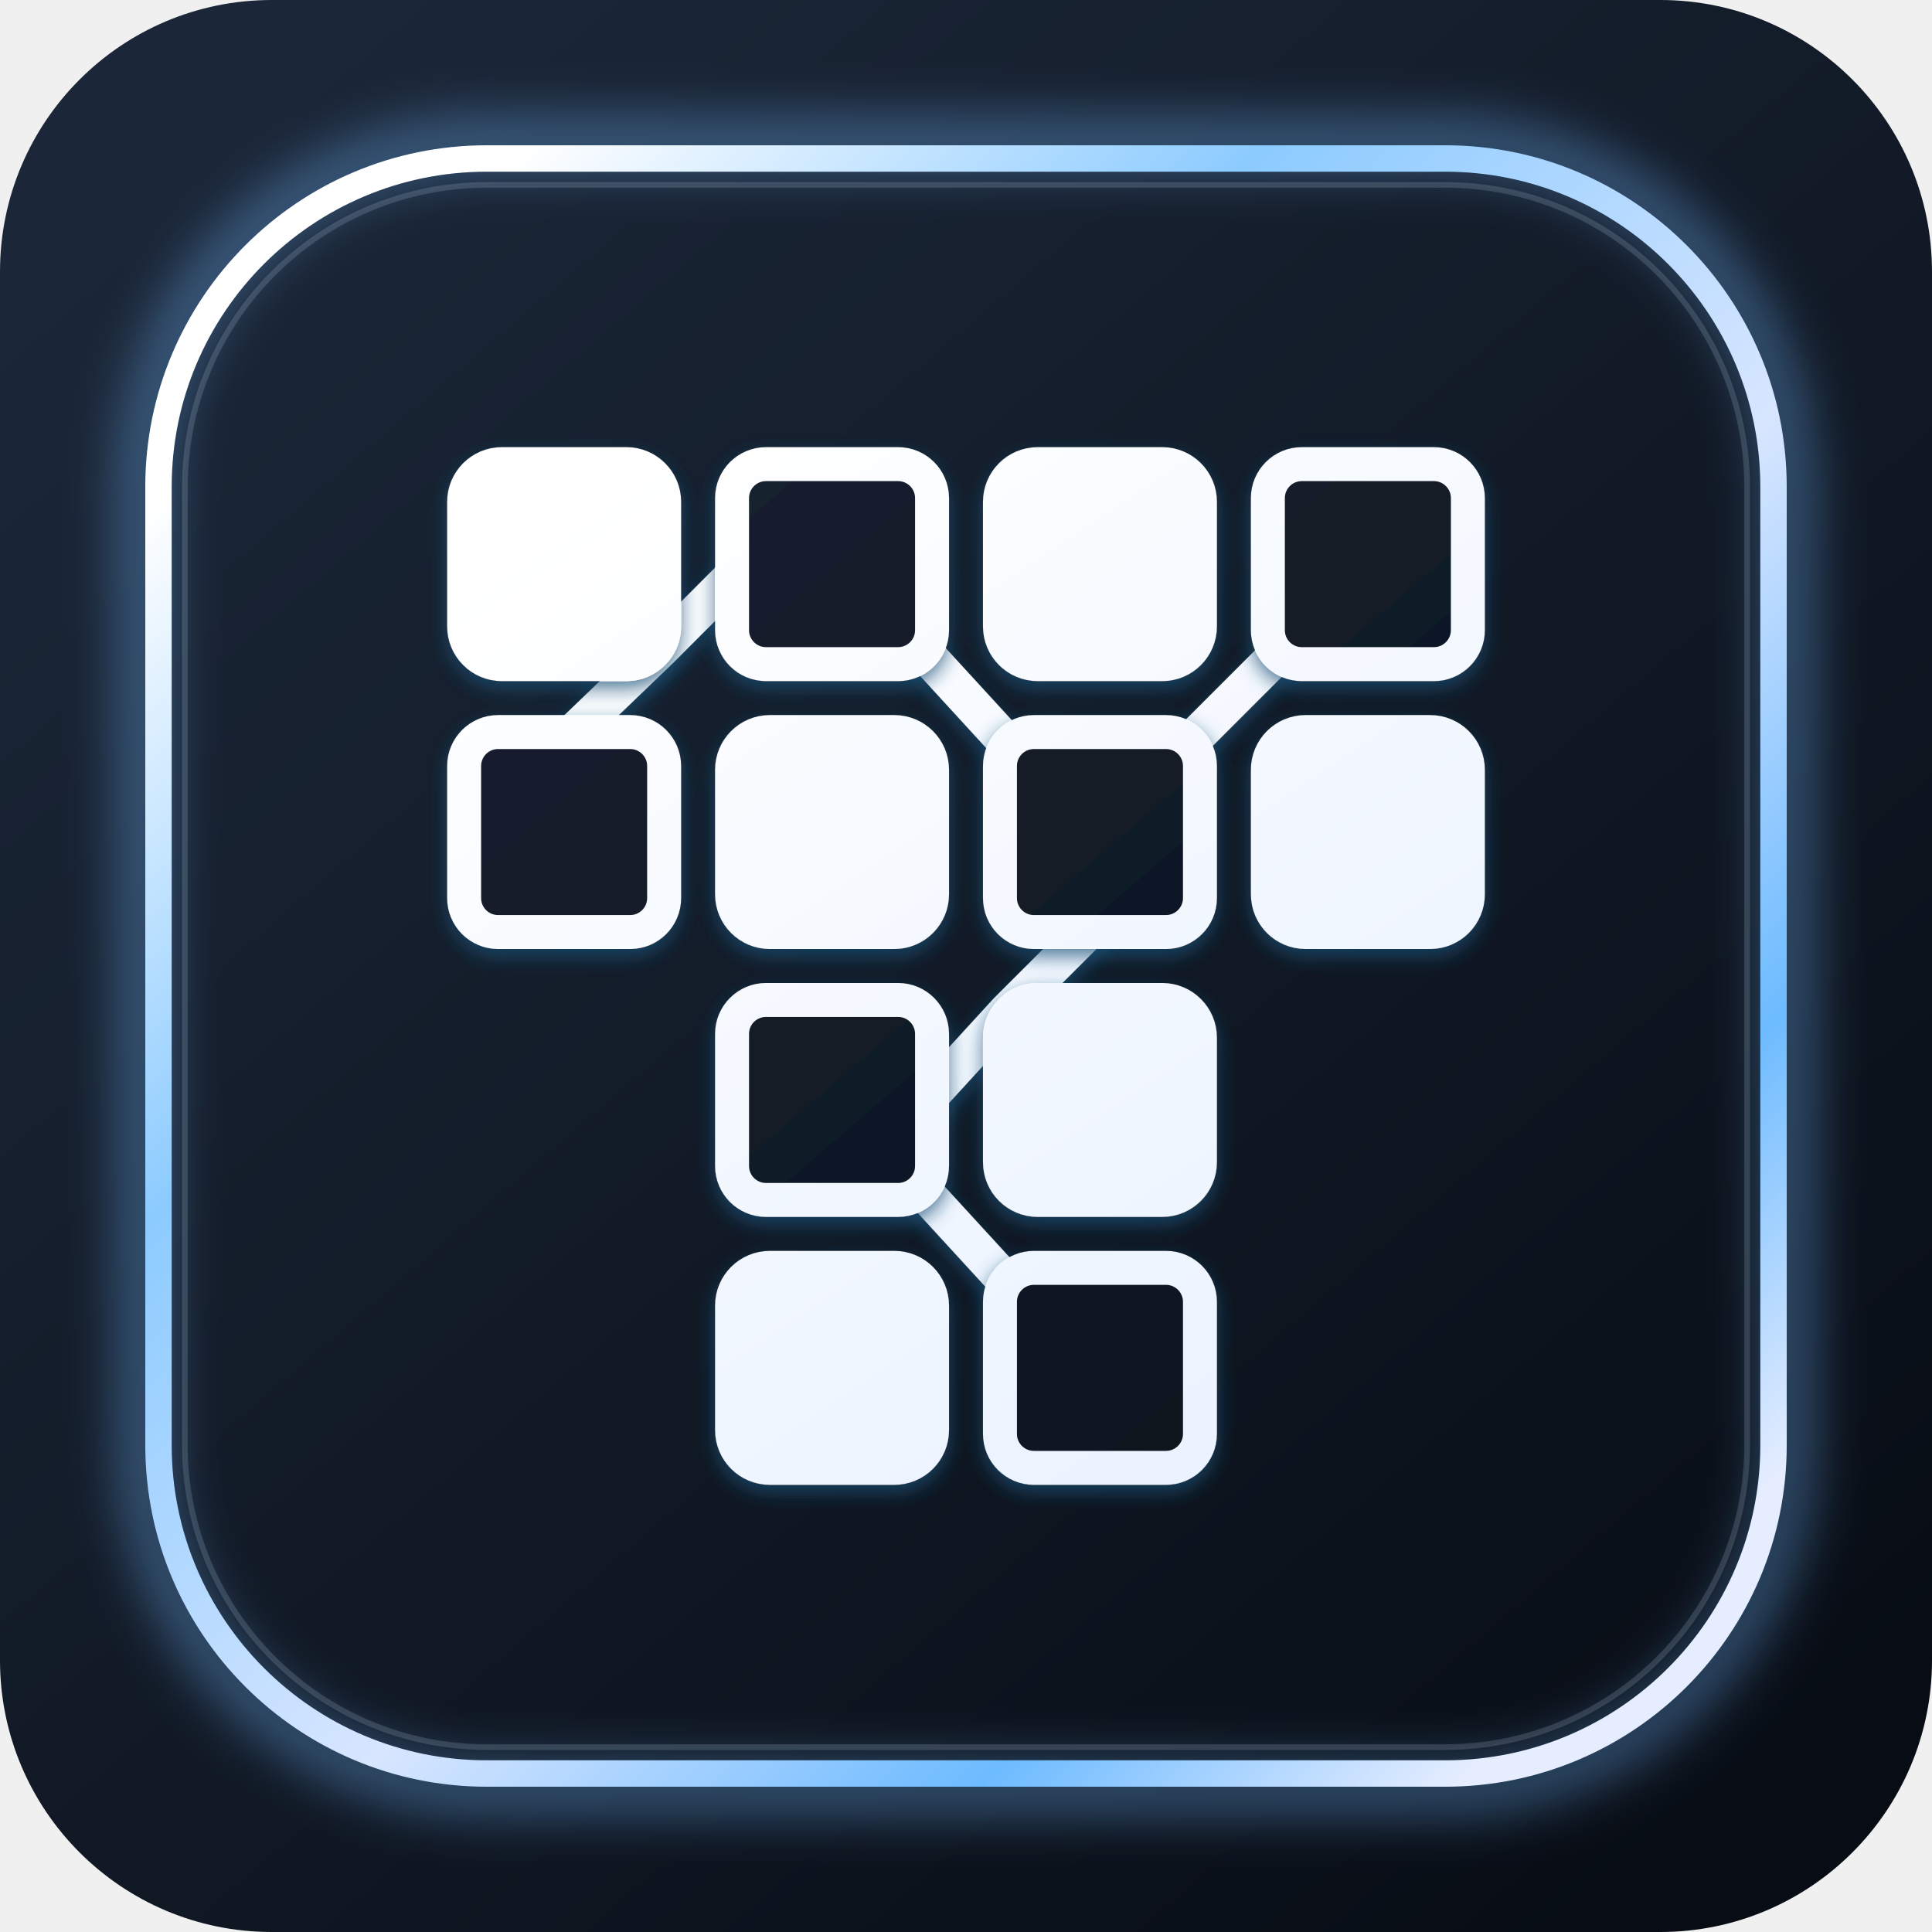
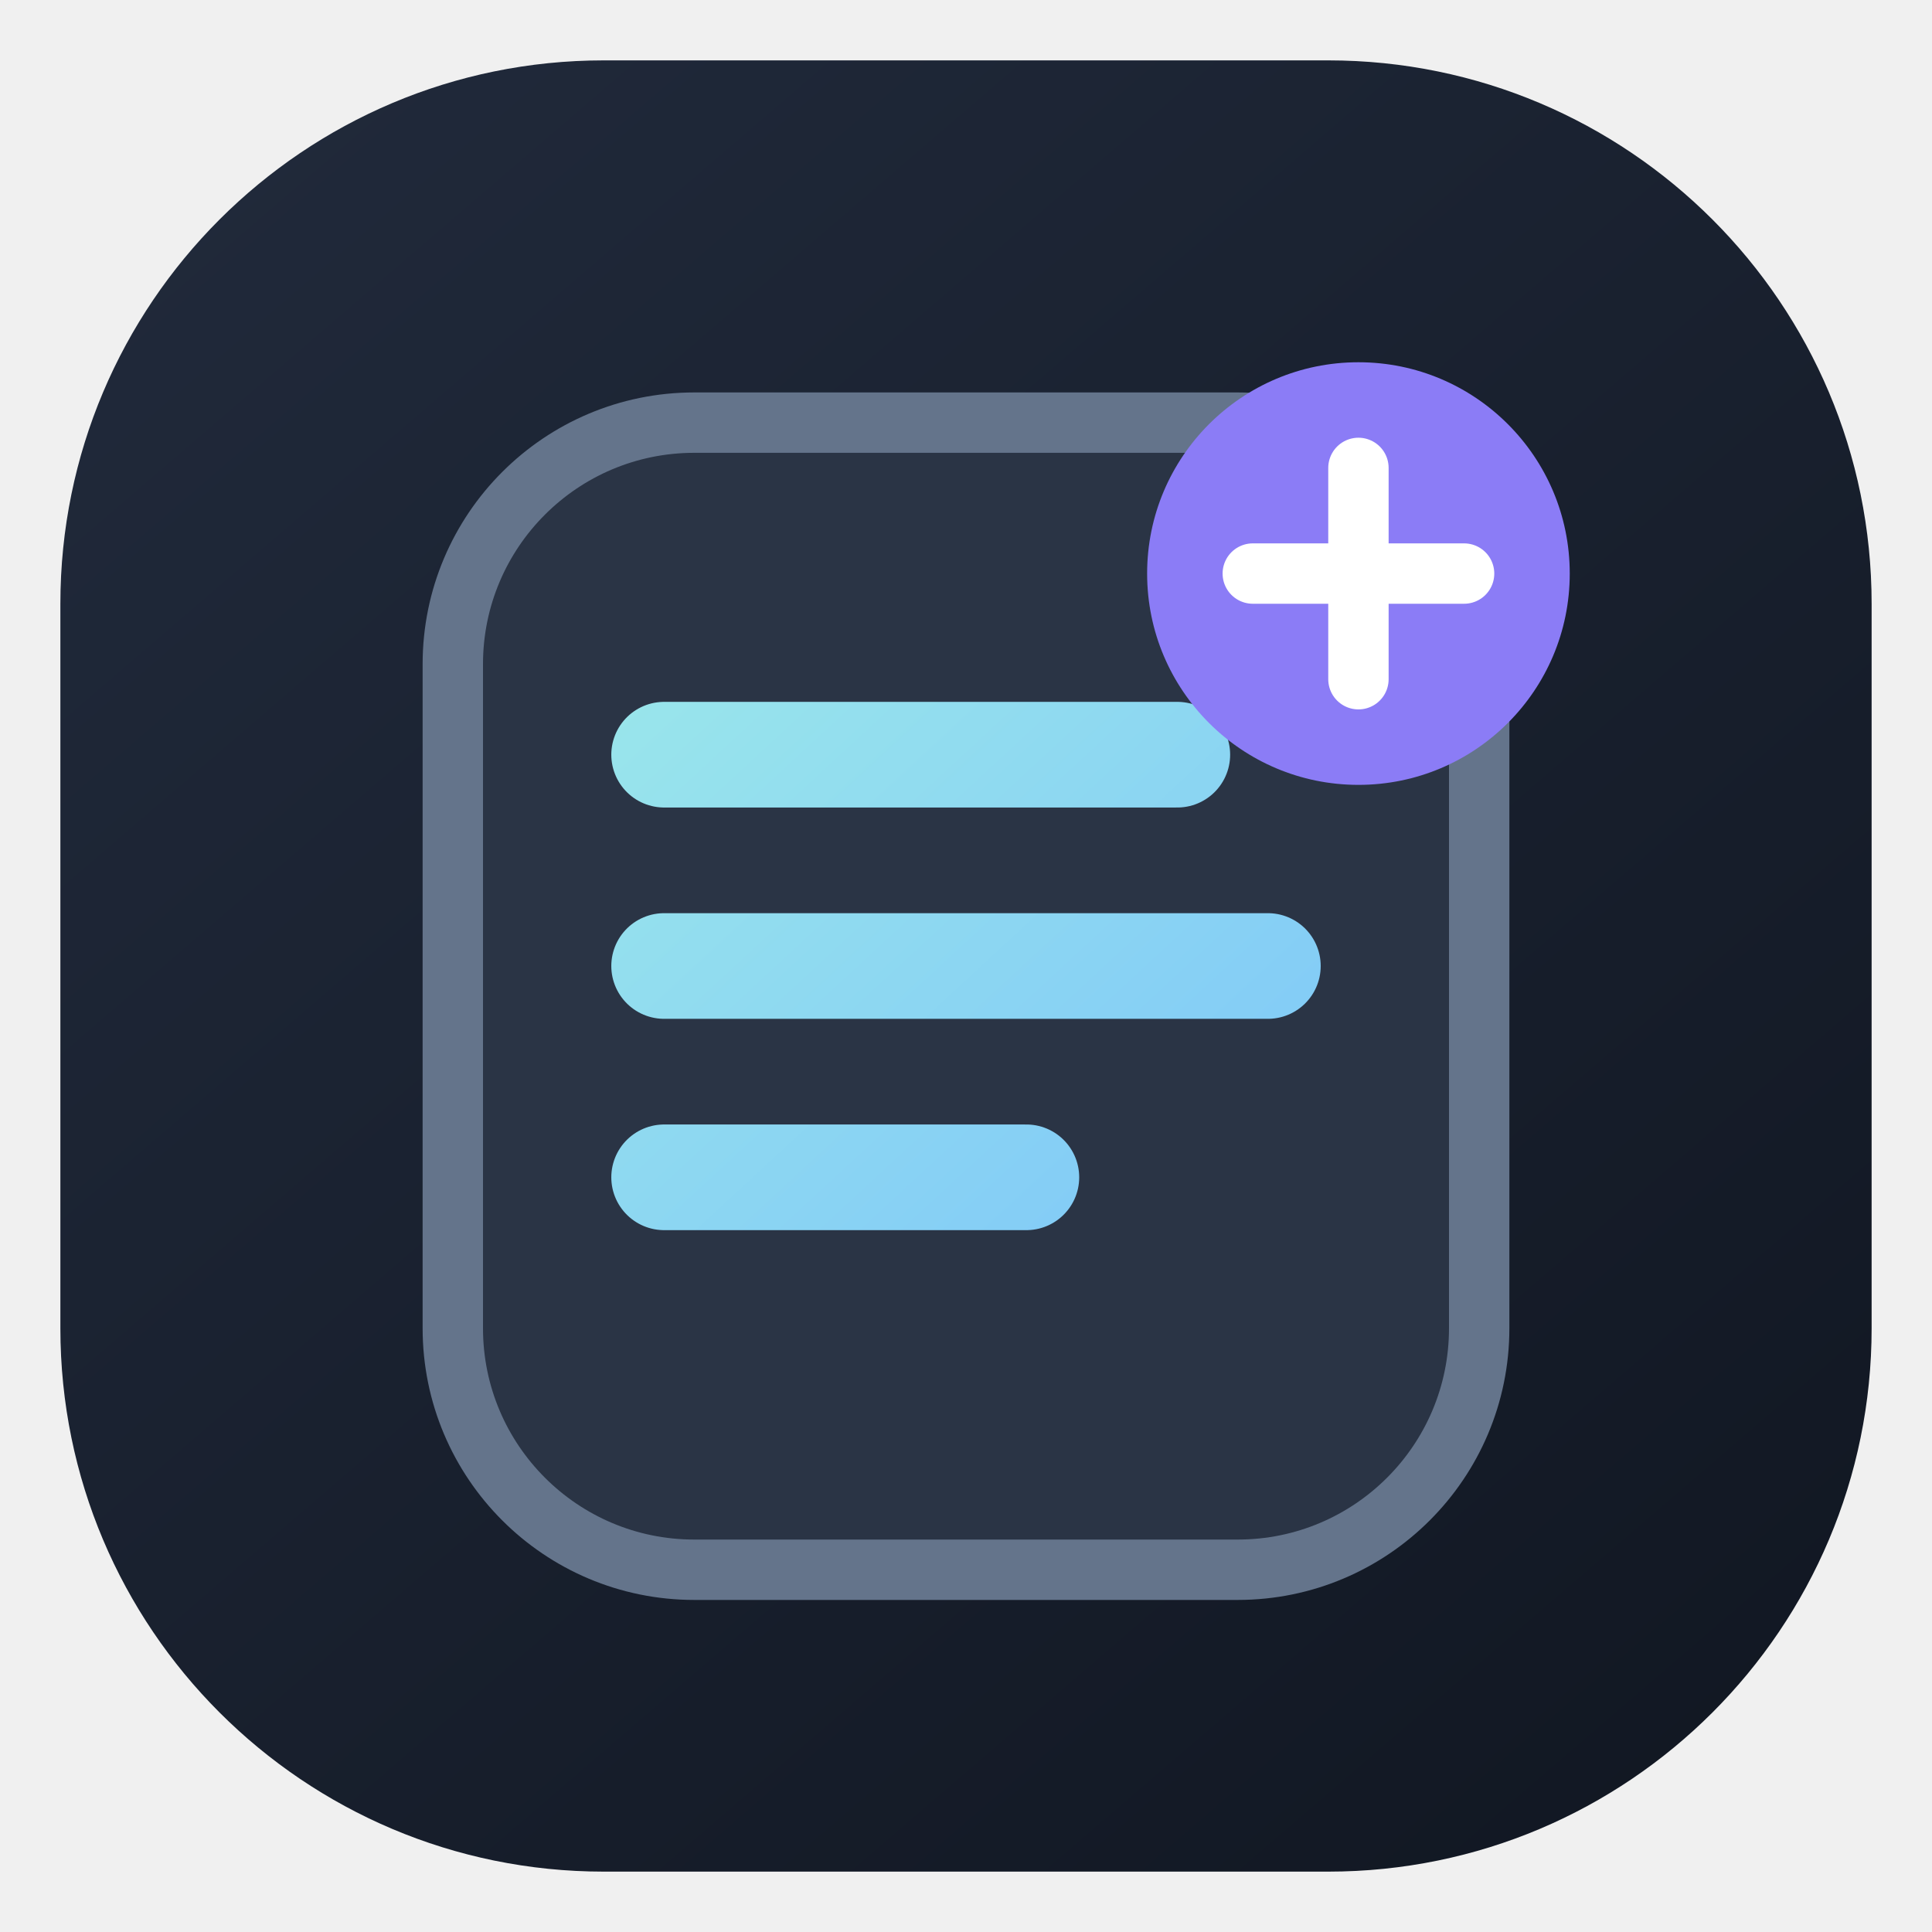
- <svg xmlns="http://www.w3.org/2000/svg" width="512" height="512" viewBox="0 0 512 512" fill="none">
+ <svg xmlns="http://www.w3.org/2000/svg" viewBox="0 0 64 64" fill="none">
  <defs>
-     <linearGradient id="bg" x1="55" y1="30" x2="450" y2="490" gradientUnits="userSpaceOnUse">
-       <stop stop-color="#1B2738" />
-       <stop offset="1" stop-color="#080D15" />
+     <linearGradient id="bg" x1="8" y1="5" x2="57" y2="62" gradientUnits="userSpaceOnUse">
+       <stop stop-color="#20293A" />
+       <stop offset="1" stop-color="#111722" />
    </linearGradient>
-     <linearGradient id="frame" x1="95" y1="82" x2="430" y2="430" gradientUnits="userSpaceOnUse">
-       <stop stop-color="#FFFFFF" />
-       <stop offset=".28" stop-color="#8CCBFF" />
-       <stop offset=".58" stop-color="#D8E6FF" />
-       <stop offset=".82" stop-color="#6DBBFF" />
-       <stop offset="1" stop-color="#E5EDFF" />
+     <linearGradient id="card" x1="14" y1="12" x2="51" y2="52" gradientUnits="userSpaceOnUse">
+       <stop stop-color="#A5F3E5" />
+       <stop offset="1" stop-color="#72B8FF" />
    </linearGradient>
-     <linearGradient id="node" x1="170" y1="120" x2="350" y2="390" gradientUnits="userSpaceOnUse">
-       <stop stop-color="#FFFFFF" />
-       <stop offset="1" stop-color="#E9F2FF" />
-     </linearGradient>
-     <filter id="glow" x="-30%" y="-30%" width="160%" height="160%">
-       <feGaussianBlur stdDeviation="7" />
-     </filter>
-     <filter id="shadow" x="-20%" y="-20%" width="140%" height="140%">
-       <feGaussianBlur in="SourceAlpha" stdDeviation="2.5" result="blur" />
-       <feOffset dy="2" result="offset" />
-       <feComposite in="offset" in2="SourceAlpha" operator="out" result="shadow" />
-       <feColorMatrix in="shadow" type="matrix" values="0 0 0 0 0.01 0 0 0 0 0.08 0 0 0 0 0.18 0 0 0 .75 0" />
-       <feBlend in="SourceGraphic" />
-     </filter>
  </defs>
-   <rect width="512" height="512" rx="72" fill="url(#bg)" />
-   <rect x="38" y="38" width="436" height="436" rx="91" stroke="#73B9FF" stroke-width="12" opacity=".45" filter="url(#glow)" />
-   <rect x="42" y="42" width="428" height="428" rx="87" stroke="url(#frame)" stroke-width="7" />
-   <rect x="49" y="49" width="414" height="414" rx="80" stroke="#D9E9FF" stroke-opacity=".16" stroke-width="1.5" />
-   <g stroke="url(#node)" stroke-width="10" stroke-linecap="round" stroke-linejoin="round" filter="url(#shadow)">
-     <path d="M198 149 L175 172 L149 197" />
-     <path d="M221 149 L245 173 L267 197" />
-     <path d="M290 197 L315 197 L340 172" />
-     <path d="M290 245 L267 268 L245 292" />
-     <path d="M245 316 L267 340" />
-     <path d="M221 340 L221 365" />
-   </g>
-   <g stroke="url(#node)" stroke-width="9" stroke-linejoin="round" filter="url(#shadow)">
-     <rect x="123" y="123" width="53" height="53" rx="10" fill="url(#node)" stroke="url(#node)" />
-     <rect x="194" y="123" width="53" height="53" rx="9" fill="url(#bg)" />
-     <rect x="265" y="123" width="53" height="53" rx="10" fill="url(#node)" stroke="url(#node)" />
-     <rect x="336" y="123" width="53" height="53" rx="9" fill="url(#bg)" />
-     <rect x="123" y="194" width="53" height="53" rx="9" fill="url(#bg)" />
-     <rect x="194" y="194" width="53" height="53" rx="10" fill="url(#node)" stroke="url(#node)" />
-     <rect x="265" y="194" width="53" height="53" rx="9" fill="url(#bg)" />
-     <rect x="336" y="194" width="53" height="53" rx="10" fill="url(#node)" stroke="url(#node)" />
-     <rect x="194" y="265" width="53" height="53" rx="9" fill="url(#bg)" />
-     <rect x="265" y="265" width="53" height="53" rx="10" fill="url(#node)" stroke="url(#node)" />
-     <rect x="194" y="336" width="53" height="53" rx="10" fill="url(#node)" stroke="url(#node)" />
-     <rect x="265" y="336" width="53" height="53" rx="9" fill="url(#bg)" />
-   </g>
+   <rect x="2" y="2" width="60" height="60" rx="18" fill="url(#bg)" />
+   <rect x="15" y="14" width="34" height="38" rx="8" fill="#2A3445" stroke="#64748B" stroke-width="2" />
+   <path d="M22 25h17M22 32h20M22 39h12" stroke="url(#card)" stroke-width="3.5" stroke-linecap="round" />
+   <circle cx="45" cy="19" r="7" fill="#8B7CF6" />
+   <path d="M45 15.5v7M41.5 19h7" stroke="#fff" stroke-width="2" stroke-linecap="round" />
</svg>
